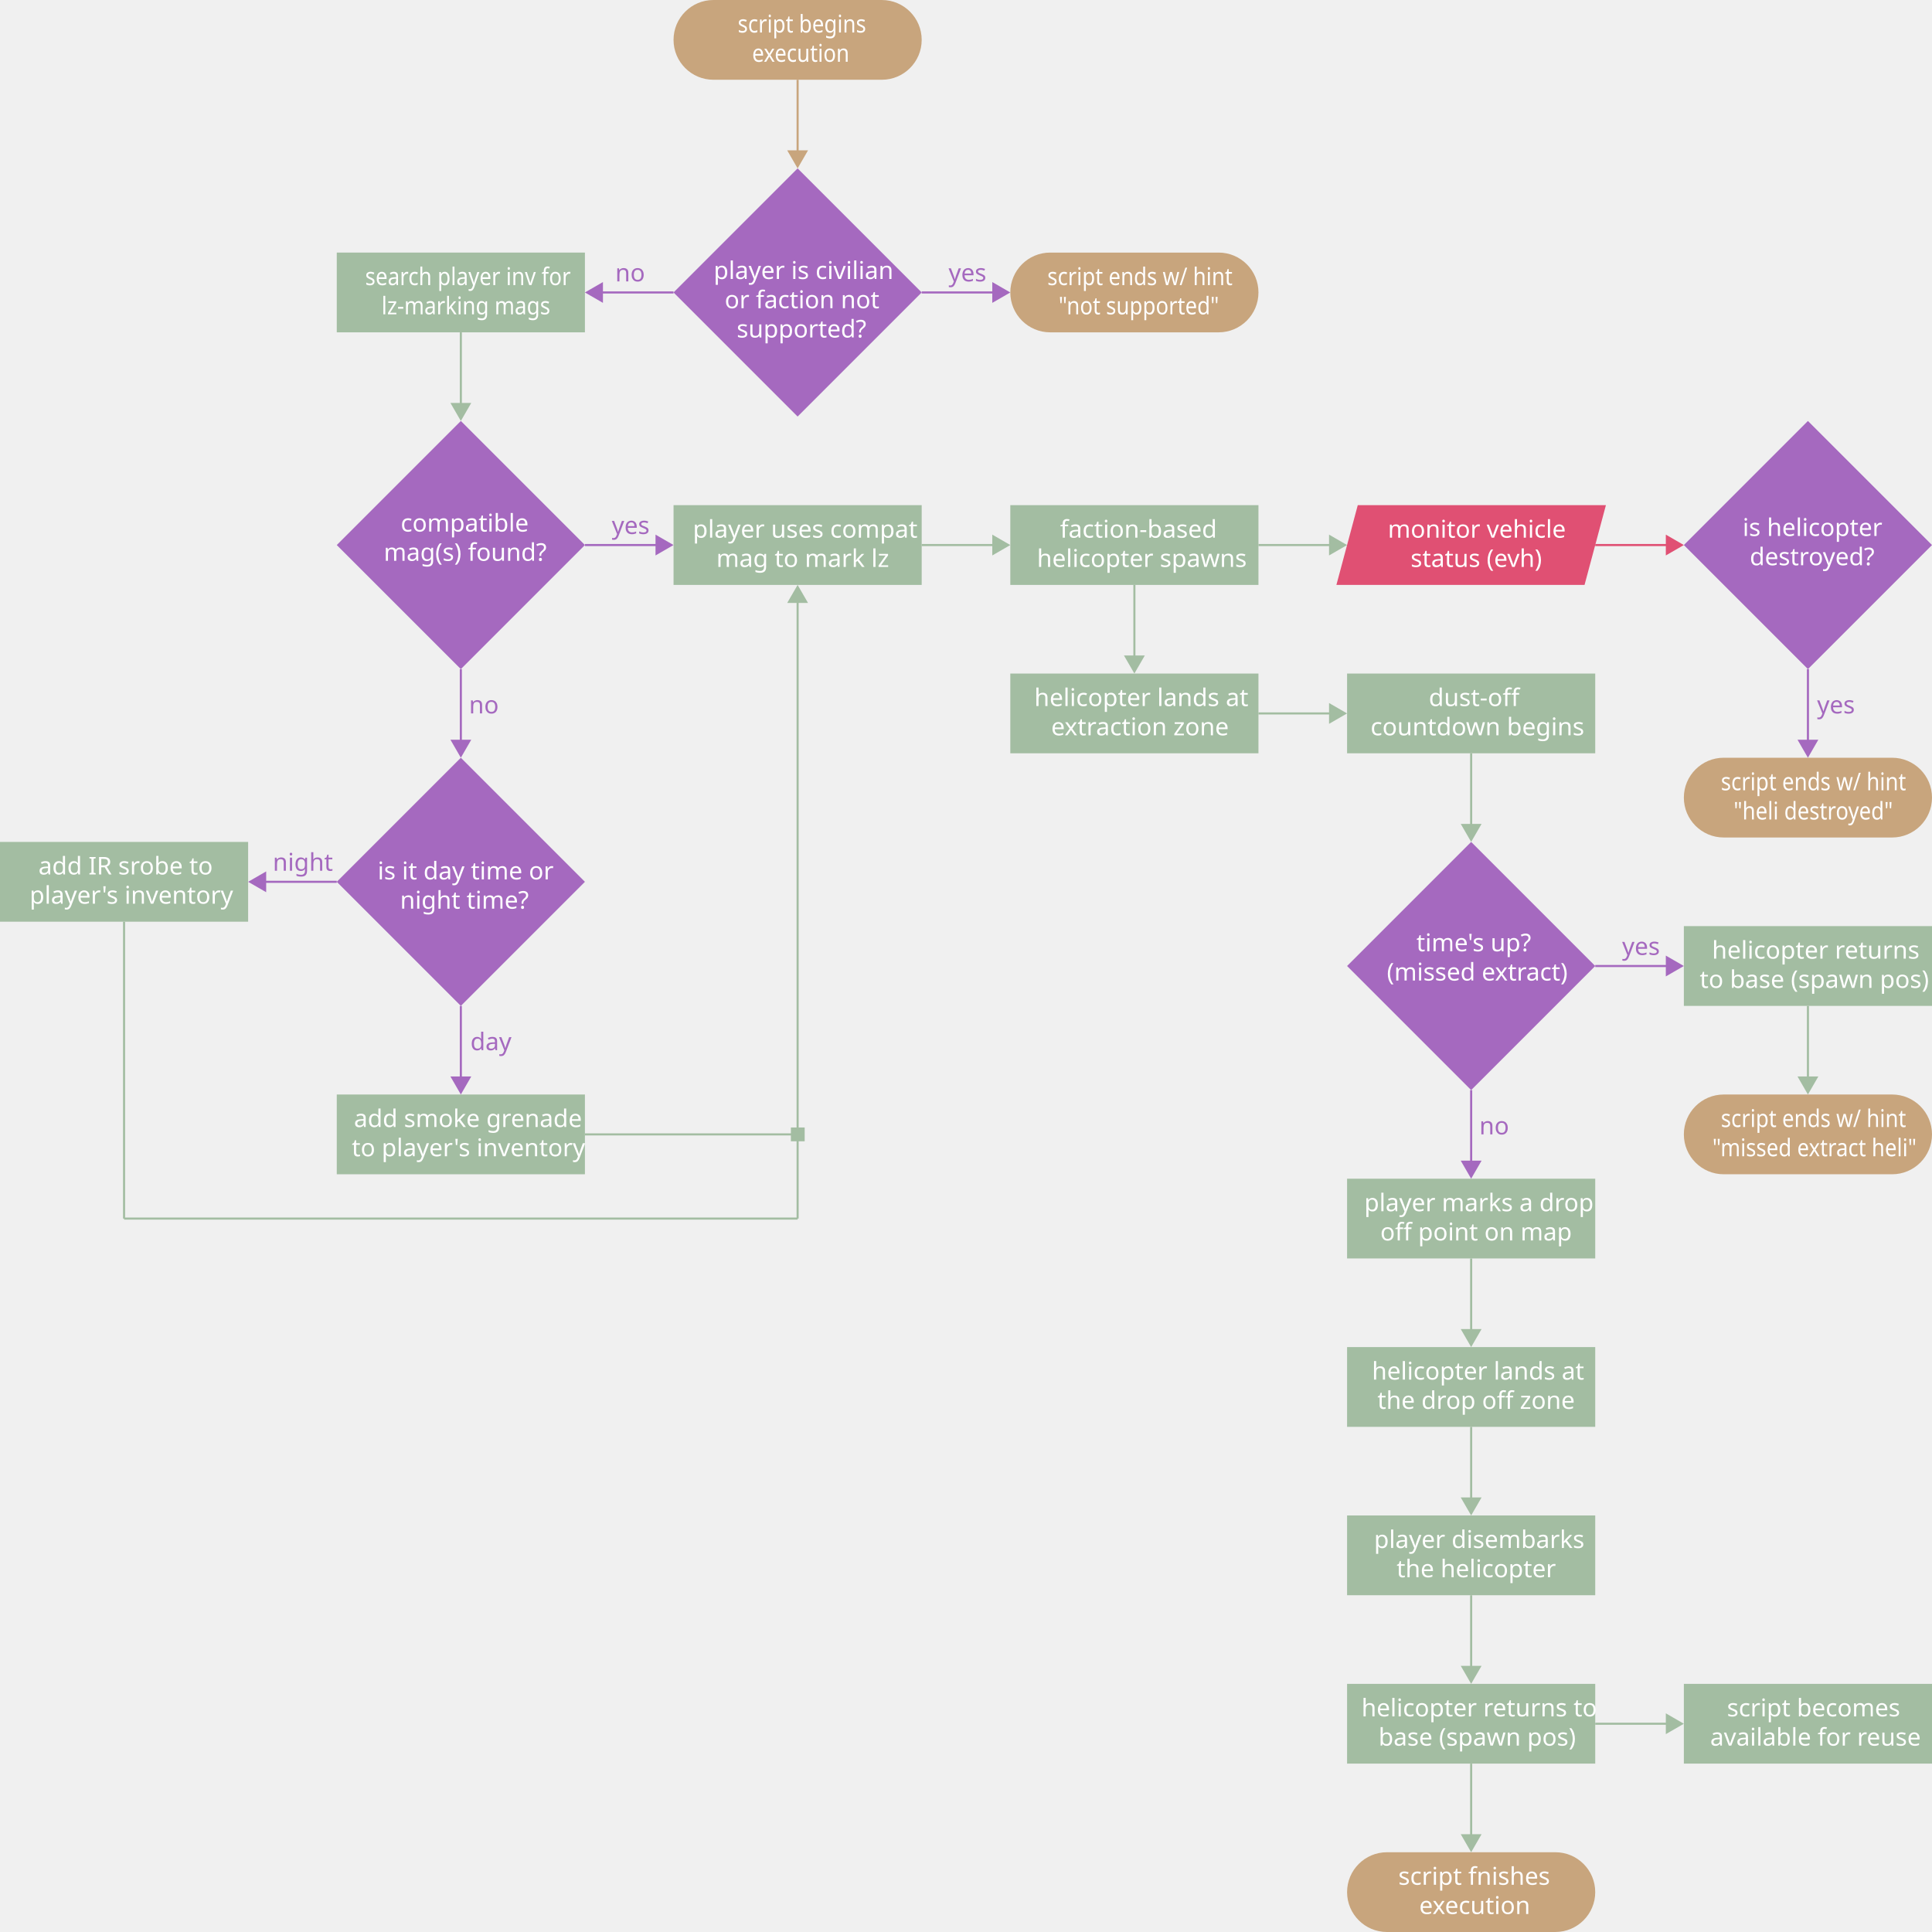
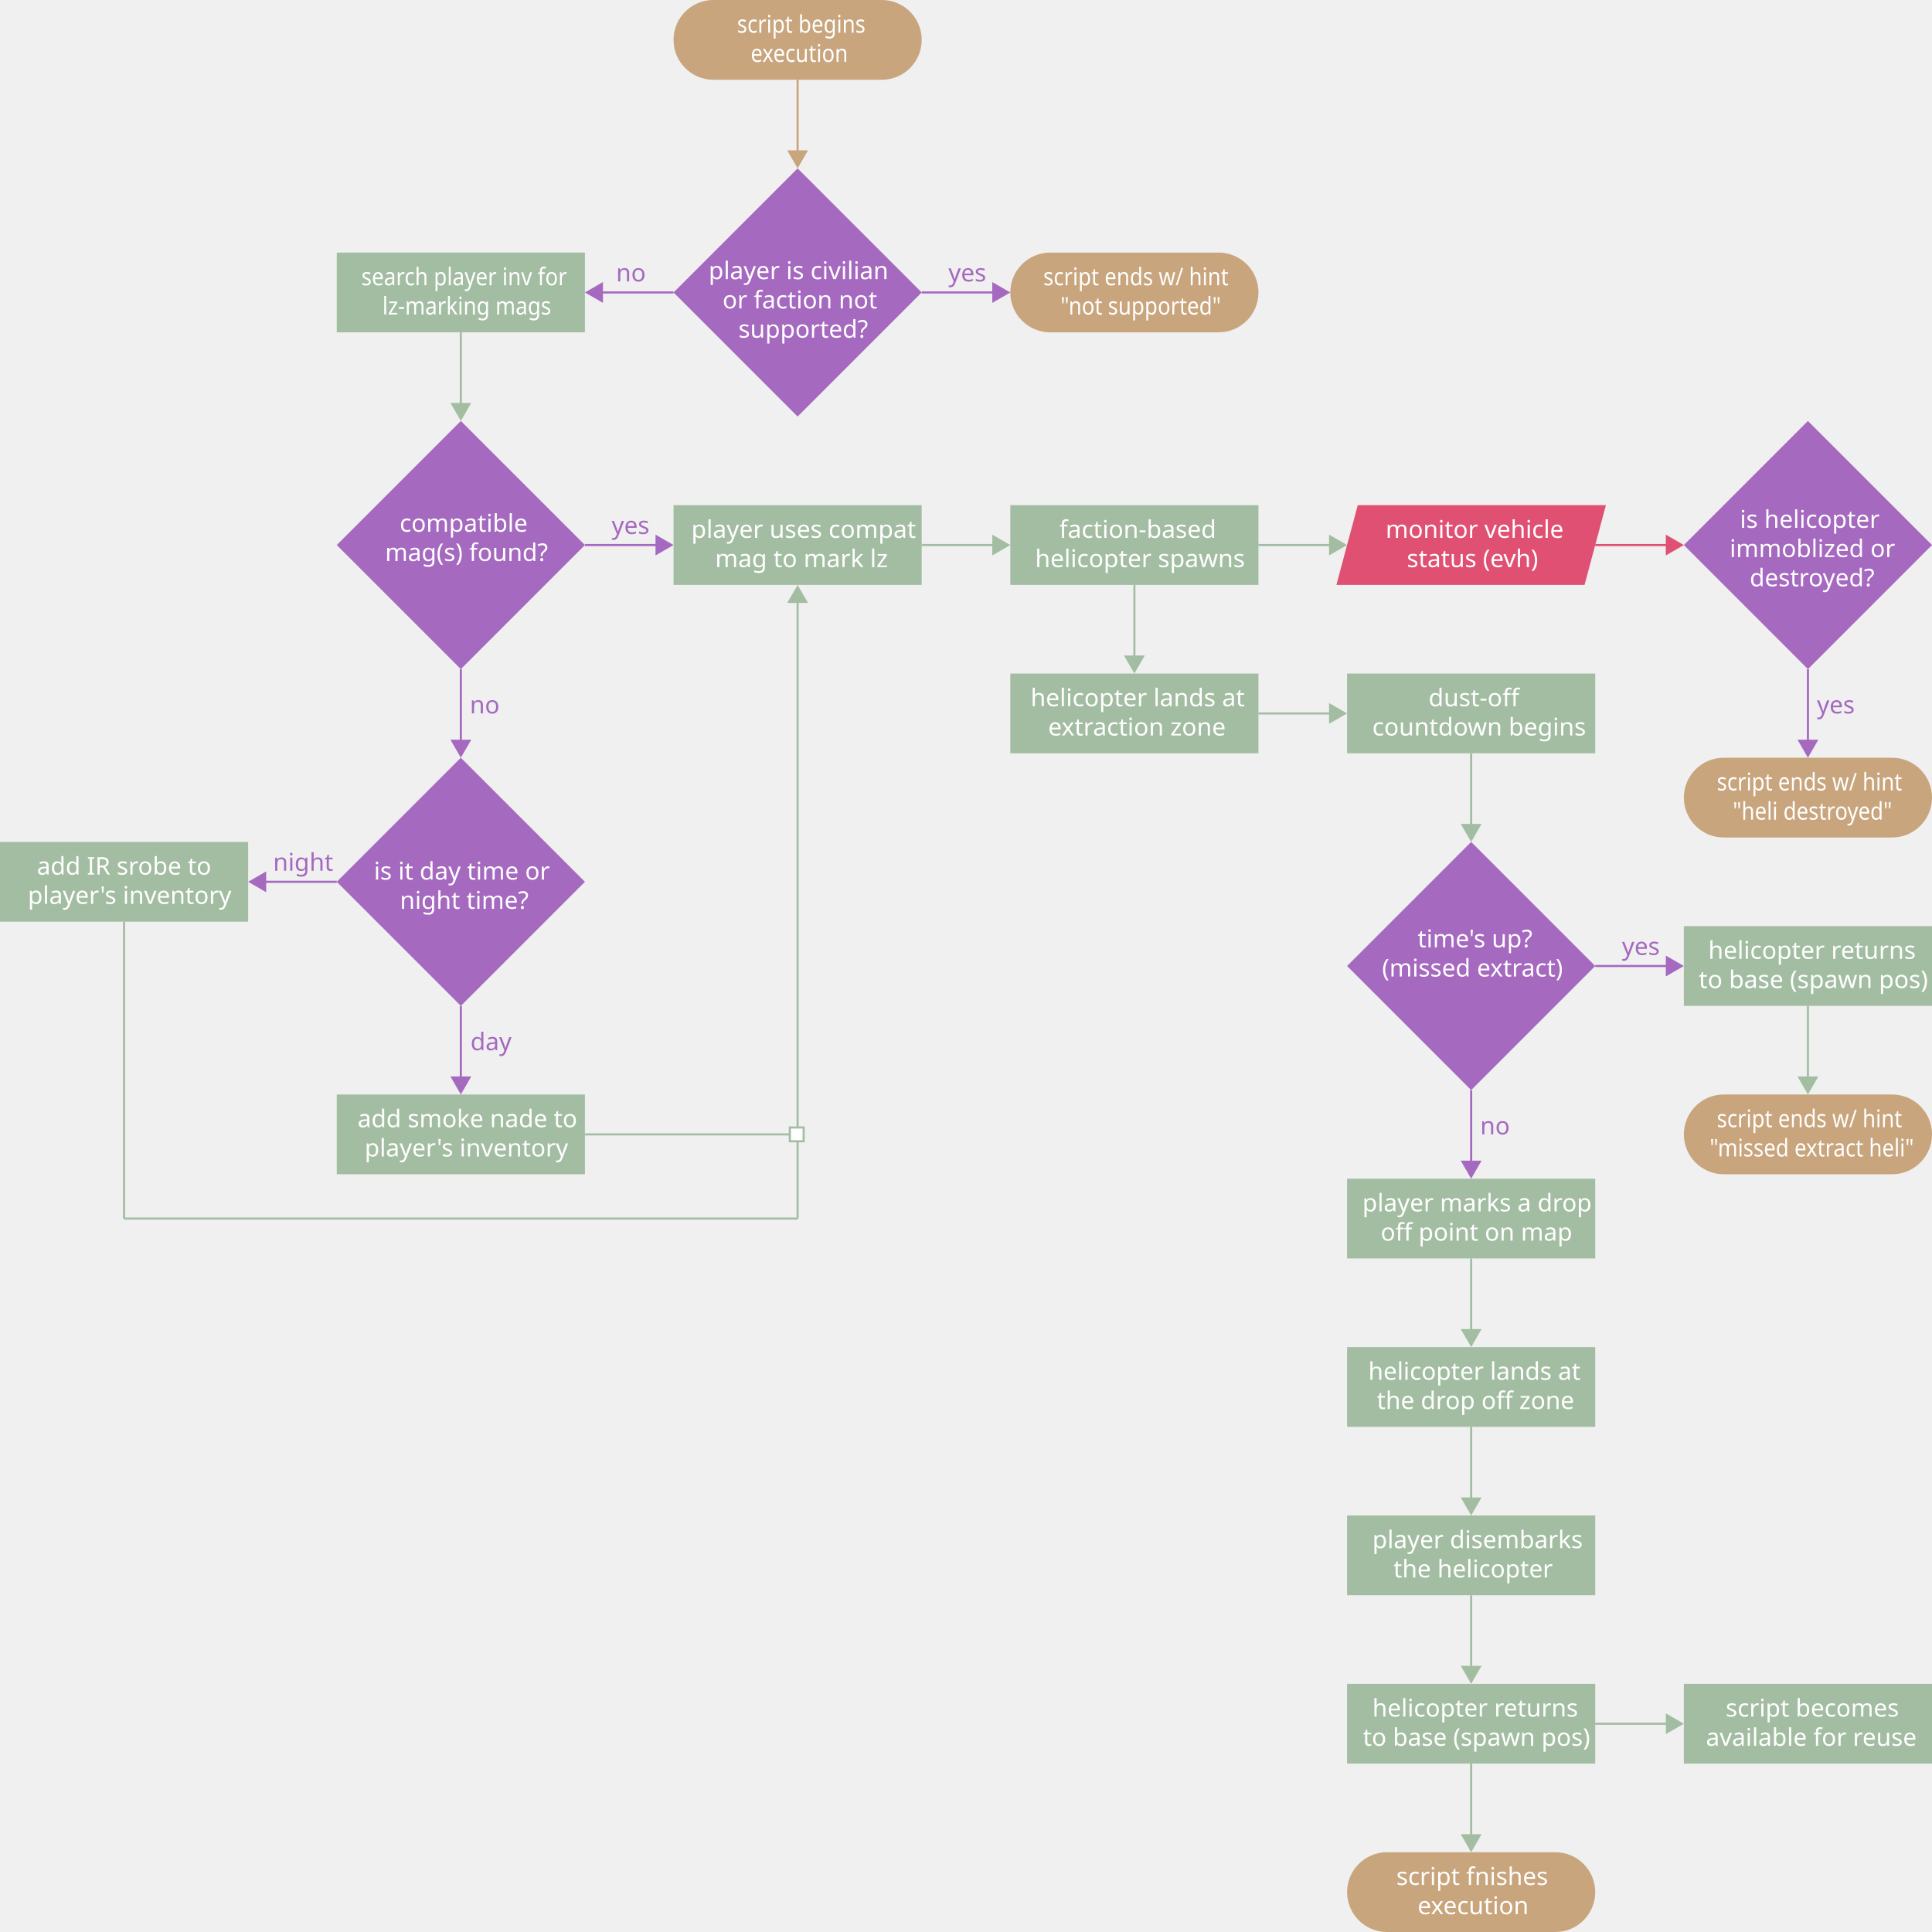
<svg xmlns="http://www.w3.org/2000/svg" viewBox="0 0 462.619 462.619">
  <defs>
-     <style>.a,.d,.f,.h{fill:none;stroke-miterlimit:10;stroke-width:0.5px;}.a{stroke:#c8a57d;}.b{fill:#c8a57d;}.c,.j{fill:#a569bf;}.d{stroke:#a569bf;}.e{fill:#a3bda2;}.f{stroke:#a3bda2;}.g{fill:#e05073;}.h{stroke:#e05073;}.i,.j{font-size:5.836px;font-family:SegoeUI, Segoe UI;}.i{fill:#fff;}</style>
+     <style>.a,.d,.f,.h{fill:none;stroke-miterlimit:10;stroke-width:0.5px;}.a{stroke:#c8a57d;}.b{fill:#c8a57d;}.c,.k{fill:#a569bf;}.d{stroke:#a569bf;}.e{fill:#a3bda2;}.f{stroke:#a3bda2;}.g{fill:#e05073;}.h{stroke:#e05073;}.i,.j{fill:#fff;}.j,.k{font-size:5.836px;font-family:TrebuchetMS, Trebuchet MS;}</style>
  </defs>
  <line class="a" x1="190.99" y1="19.099" x2="190.99" y2="36.732" />
  <polygon class="b" points="188.496 36.003 190.989 40.32 193.482 36.003 188.496 36.003" />
  <rect class="b" x="161.28" width="59.419" height="19.099" rx="9.549" />
  <rect class="c" x="172.024" y="52.205" width="42.016" height="42.016" transform="translate(2.726 154.754) rotate(-45)" />
  <line class="d" x1="220.699" y1="70.029" x2="238.332" y2="70.029" />
  <polygon class="c" points="237.603 72.523 241.92 70.03 237.603 67.537 237.603 72.523" />
  <rect class="b" x="241.92" y="60.48" width="59.419" height="19.099" rx="9.549" />
  <line class="d" x1="161.28" y1="70.029" x2="143.647" y2="70.029" />
  <polygon class="c" points="144.376 67.536 140.059 70.029 144.376 72.522 144.376 67.536" />
  <rect class="e" x="80.64" y="60.48" width="59.419" height="19.099" />
  <line class="f" x1="110.349" y1="79.579" x2="110.349" y2="97.212" />
  <polygon class="e" points="107.856 96.483 110.349 100.8 112.842 96.483 107.856 96.483" />
  <rect class="c" x="91.384" y="112.685" width="42.016" height="42.016" transform="translate(-63.659 115.447) rotate(-45)" />
  <line class="d" x1="140.059" y1="130.51" x2="157.692" y2="130.51" />
  <polygon class="c" points="156.963 133.003 161.28 130.51 156.963 128.017 156.963 133.003" />
  <line class="f" x1="220.699" y1="130.51" x2="238.332" y2="130.51" />
  <polygon class="e" points="237.603 133.003 241.92 130.51 237.603 128.017 237.603 133.003" />
  <rect class="e" x="161.28" y="120.96" width="59.419" height="19.099" />
  <rect class="e" x="241.92" y="120.96" width="59.419" height="19.099" />
  <line class="f" x1="301.339" y1="130.51" x2="318.972" y2="130.51" />
  <polygon class="e" points="318.243 133.003 322.56 130.51 318.243 128.017 318.243 133.003" />
  <polygon class="g" points="379.42 140.059 320.001 140.059 325.119 120.96 384.538 120.96 379.42 140.059" />
  <rect class="c" x="413.944" y="112.685" width="42.016" height="42.016" transform="translate(30.817 343.532) rotate(-45)" />
  <line class="h" x1="381.979" y1="130.51" x2="399.612" y2="130.51" />
  <polygon class="g" points="398.883 133.003 403.2 130.51 398.883 128.017 398.883 133.003" />
  <line class="d" x1="432.91" y1="160.219" x2="432.91" y2="177.852" />
  <polygon class="c" points="430.416 177.123 432.909 181.44 435.402 177.123 430.416 177.123" />
  <rect class="b" x="403.2" y="181.44" width="59.419" height="19.099" rx="9.549" />
  <line class="f" x1="271.63" y1="140.059" x2="271.63" y2="157.692" />
  <polygon class="e" points="269.136 156.963 271.629 161.28 274.122 156.963 269.136 156.963" />
  <rect class="e" x="241.92" y="161.28" width="59.419" height="19.099" />
  <line class="f" x1="301.339" y1="170.83" x2="318.972" y2="170.83" />
  <polygon class="e" points="318.243 173.323 322.56 170.83 318.243 168.337 318.243 173.323" />
  <rect class="e" x="322.56" y="161.28" width="59.419" height="19.099" />
  <line class="f" x1="352.27" y1="180.379" x2="352.27" y2="198.012" />
  <polygon class="e" points="349.776 197.283 352.269 201.6 354.762 197.283 349.776 197.283" />
  <rect class="c" x="333.304" y="213.485" width="42.016" height="42.016" transform="translate(-64.079 316.034) rotate(-45)" />
  <line class="d" x1="381.979" y1="231.31" x2="399.612" y2="231.31" />
  <polygon class="c" points="398.883 233.803 403.2 231.31 398.883 228.817 398.883 233.803" />
  <rect class="e" x="403.2" y="221.76" width="59.419" height="19.099" />
  <line class="f" x1="432.91" y1="240.859" x2="432.91" y2="258.492" />
  <polygon class="e" points="430.416 257.763 432.909 262.08 435.402 257.763 430.416 257.763" />
  <rect class="b" x="403.2" y="262.08" width="59.419" height="19.099" rx="9.549" />
  <line class="d" x1="352.27" y1="261.019" x2="352.27" y2="278.652" />
  <polygon class="c" points="349.776 277.923 352.269 282.24 354.762 277.923 349.776 277.923" />
  <rect class="e" x="322.56" y="282.24" width="59.419" height="19.099" />
  <line class="f" x1="352.27" y1="301.339" x2="352.27" y2="318.972" />
  <polygon class="e" points="349.776 318.243 352.269 322.56 354.762 318.243 349.776 318.243" />
  <rect class="e" x="322.56" y="322.56" width="59.419" height="19.099" />
  <line class="f" x1="352.27" y1="341.659" x2="352.27" y2="359.292" />
  <polygon class="e" points="349.776 358.563 352.269 362.88 354.762 358.563 349.776 358.563" />
  <rect class="e" x="322.56" y="362.88" width="59.419" height="19.099" />
  <line class="f" x1="352.27" y1="381.979" x2="352.27" y2="399.612" />
  <polygon class="e" points="349.776 398.883 352.269 403.2 354.762 398.883 349.776 398.883" />
  <rect class="e" x="322.56" y="403.2" width="59.419" height="19.099" />
  <line class="f" x1="381.979" y1="412.75" x2="399.612" y2="412.75" />
  <polygon class="e" points="398.883 415.243 403.2 412.75 398.883 410.257 398.883 415.243" />
  <rect class="e" x="403.2" y="403.2" width="59.419" height="19.099" />
  <line class="f" x1="352.27" y1="422.299" x2="352.27" y2="439.932" />
  <polygon class="e" points="349.776 439.203 352.269 443.52 354.762 439.203 349.776 439.203" />
  <rect class="b" x="322.56" y="443.52" width="59.419" height="19.099" rx="9.549" />
  <line class="d" x1="110.349" y1="160.219" x2="110.349" y2="177.852" />
  <polygon class="c" points="107.856 177.123 110.349 181.44 112.842 177.123 107.856 177.123" />
  <rect class="c" x="91.384" y="193.325" width="42.016" height="42.016" transform="translate(-120.68 139.066) rotate(-45)" />
  <line class="d" x1="63.007" y1="211.15" x2="80.64" y2="211.15" />
  <polygon class="c" points="63.736 213.643 59.419 211.15 63.736 208.657 63.736 213.643" />
  <line class="d" x1="110.349" y1="240.859" x2="110.349" y2="258.492" />
  <polygon class="c" points="107.856 257.763 110.349 262.08 112.842 257.763 107.856 257.763" />
  <rect class="e" y="201.6" width="59.419" height="19.099" />
  <rect class="e" x="80.64" y="262.08" width="59.419" height="19.099" />
  <line class="f" x1="29.709" y1="220.699" x2="29.709" y2="291.79" />
  <line class="f" x1="190.99" y1="291.79" x2="29.709" y2="291.79" />
  <line class="f" x1="190.99" y1="291.79" x2="190.99" y2="143.647" />
  <polygon class="e" points="193.483 144.376 190.99 140.059 188.497 144.376 193.483 144.376" />
-   <line class="f" x1="140.059" y1="271.63" x2="191.113" y2="271.63" />
-   <rect class="e" x="189.38" y="269.979" width="3.301" height="3.301" />
-   <text class="i" transform="translate(176.649 7.786) scale(0.876 1)">
+   <line class="f" x1="140.059" y1="271.63" x2="190.876" y2="271.63" />
+   <rect class="i" x="189.13" y="269.979" width="3.301" height="3.301" />
+   <path class="e" d="M194.723,276.713h-3.8v-3.8h3.8Zm-3.3-.5h2.8v-2.8h-2.8Z" transform="translate(-2.042 -3.183)" />
+   <text class="j" transform="translate(176.494 7.83) scale(0.876 1)">
    <tspan xml:space="preserve">script begins  </tspan>
-     <tspan x="3.92" y="7.003">execution</tspan>
+     <tspan x="3.71" y="7.003">execution</tspan>
  </text>
-   <text class="i" transform="translate(87.443 68.265) scale(0.884 1)">search player inv for <tspan x="4.427" y="7.003">lz-marking mags</tspan>
+   <text class="j" transform="translate(86.541 68.31) scale(0.884 1)">search player inv for <tspan x="5.685" y="7.003">lz-marking mags</tspan>
  </text>
-   <text class="i" transform="translate(250.788 68.265) scale(0.876 1)">
+   <text class="j" transform="translate(249.826 68.31) scale(0.876 1)">
    <tspan xml:space="preserve">script ends w/ hint  </tspan>
-     <tspan x="3.072" y="7.003">"not supported"</tspan>
+     <tspan x="4.691" y="7.003">"not supported"</tspan>
  </text>
-   <text class="i" transform="translate(170.879 66.799)">player is civilian <tspan x="2.636" y="7.003">or faction not </tspan>
-     <tspan x="5.525" y="14.006">supported?</tspan>
+   <text class="j" transform="translate(169.677 66.843)">player is civilian <tspan x="3.333" y="7.003">or faction not </tspan>
+     <tspan x="7.141" y="14.006">supported?</tspan>
  </text>
-   <text class="i" transform="translate(95.936 127.278)">compatible <tspan x="-4.052" y="7.003">mag(s) found?</tspan>
+   <text class="j" transform="translate(95.692 127.323)">compatible <tspan x="-3.495" y="7.003">mag(s) found?</tspan>
  </text>
-   <text class="i" transform="translate(165.895 128.746) scale(1.009 1)">player uses compat <tspan x="5.569" y="7.003">mag to mark lz</tspan>
+   <text class="j" transform="translate(165.524 128.79) scale(1.009 1)">player uses compat <tspan x="5.652" y="7.003">mag to mark lz</tspan>
  </text>
-   <text class="i" transform="translate(253.819 128.746) scale(1.009 1)">faction-based <tspan x="-5.477" y="7.003">helicopter spawns</tspan>
+   <text class="j" transform="translate(253.635 128.79) scale(1.009 1)">faction-based <tspan x="-5.729" y="7.003">helicopter spawns</tspan>
  </text>
-   <text class="i" transform="translate(332.314 128.746)">monitor vehicle <tspan x="5.457" y="7.003">status (evh)</tspan>
+   <text class="j" transform="translate(331.776 128.79)">monitor vehicle <tspan x="5.089" y="7.003">status (evh)</tspan>
  </text>
-   <text class="i" transform="translate(247.652 169.065) scale(1.009 1)">helicopter lands at <tspan x="4.001" y="7.003">extraction zone</tspan>
+   <text class="j" transform="translate(246.768 169.11) scale(1.009 1)">helicopter lands at <tspan x="4.153" y="7.003">extraction zone</tspan>
  </text>
-   <text class="i" transform="translate(412.067 189.225) scale(0.876 1)">
+   <text class="j" transform="translate(411.106 189.27) scale(0.876 1)">
    <tspan xml:space="preserve">script ends w/ hint  </tspan>
-     <tspan x="3.483" y="7.003">"heli destroyed"</tspan>
+     <tspan x="4.355" y="7.003">"heli destroyed"</tspan>
  </text>
-   <text class="i" transform="translate(409.928 229.546) scale(1.009 1)">helicopter returns <tspan x="-2.906" y="7.003">to base (spawn pos)</tspan>
+   <text class="j" transform="translate(409.034 229.59) scale(1.009 1)">helicopter returns <tspan x="-2.25" y="7.003">to base (spawn pos)</tspan>
  </text>
-   <text class="i" transform="translate(412.067 269.865) scale(0.876 1)">
+   <text class="j" transform="translate(411.106 269.91) scale(0.876 1)">
    <tspan xml:space="preserve">script ends w/ hint  </tspan>
-     <tspan x="-2.321" y="7.003">"missed extract heli"</tspan>
+     <tspan x="-1.96" y="7.003">"missed extract heli"</tspan>
  </text>
-   <text class="i" transform="translate(326.669 290.025)">player marks a drop <tspan x="3.831" y="7.003">off point on map</tspan>
+   <text class="j" transform="translate(326.222 290.07)">player marks a drop <tspan x="4.374" y="7.003">off point on map</tspan>
  </text>
-   <text class="i" transform="translate(328.506 330.346)">helicopter lands at <tspan x="1.311" y="7.003">the drop off zone</tspan>
+   <text class="j" transform="translate(327.63 330.39)">helicopter lands at <tspan x="2.052" y="7.003">the drop off zone</tspan>
  </text>
-   <text class="i" transform="translate(329.006 370.666)">player disembarks <tspan x="5.405" y="7.003">the helicopter</tspan>
+   <text class="j" transform="translate(328.609 370.71)">player disembarks <tspan x="5.042" y="7.003">the helicopter</tspan>
  </text>
-   <text class="i" transform="translate(325.996 410.986)">helicopter returns to <tspan x="4.089" y="7.003">base (spawn pos)</tspan>
+   <text class="j" transform="translate(328.607 411.031)">helicopter returns <tspan x="-2.25" y="7.003">to base (spawn pos)</tspan>
  </text>
-   <text class="i" transform="translate(413.523 410.986)">script becomes <tspan x="-4.018" y="7.003">available for reuse</tspan>
+   <text class="j" transform="translate(413.234 411.031)">script becomes <tspan x="-4.751" y="7.003">available for reuse</tspan>
  </text>
-   <text class="i" transform="translate(334.829 451.306)">script fnishes <tspan x="4.994" y="7.003">execution</tspan>
+   <text class="j" transform="translate(334.351 451.35)">script fnishes <tspan x="5.086" y="7.003">execution</tspan>
  </text>
-   <text class="i" transform="translate(84.754 269.865)">add smoke grenade <tspan x="-0.527" y="7.003">to player's inventory</tspan>
+   <text class="j" transform="translate(85.629 269.91)">add smoke nade to <tspan x="1.674" y="7.003">player's inventory</tspan>
  </text>
-   <text class="i" transform="translate(9.205 209.386)">
+   <text class="j" transform="translate(8.835 209.43)">
    <tspan xml:space="preserve">add IR srobe to  </tspan>
-     <tspan x="-2.12" y="7.003">player's inventory</tspan>
+     <tspan x="-2.173" y="7.003">player's inventory</tspan>
  </text>
-   <text class="i" transform="translate(90.438 210.571)">is it day time or <tspan x="5.353" y="7.003">night time?</tspan>
+   <text class="j" transform="translate(89.531 210.616)">is it day time or <tspan x="6.223" y="7.003">night time?</tspan>
  </text>
-   <text class="i" transform="translate(339.152 227.782)">time's up? <tspan x="-7.072" y="7.003">(missed extract)</tspan>
+   <text class="j" transform="translate(339.45 226.826)">time's up? <tspan x="-8.515" y="7.003">(missed extract)</tspan>
  </text>
-   <text class="i" transform="translate(417.273 128.34)">is helicopter <tspan x="1.704" y="7.003">destroyed?</tspan>
+   <text class="j" transform="translate(416.621 126.384)">is helicopter <tspan x="-2.452" y="7.003">immoblized or </tspan>
+     <tspan x="2.342" y="14.006">destroyed?</tspan>
  </text>
-   <text class="j" transform="translate(227.133 67.377)">yes</text>
-   <text class="j" transform="translate(147.309 67.377)">no</text>
-   <text class="j" transform="translate(146.494 127.857)">yes</text>
-   <text class="j" transform="translate(112.294 170.829)">no</text>
-   <text class="j" transform="translate(65.313 208.497)">night</text>
-   <text class="j" transform="translate(112.632 251.47)">day</text>
-   <text class="j" transform="translate(435.1 170.829)">yes</text>
-   <text class="j" transform="translate(388.414 228.657)">yes</text>
-   <text class="j" transform="translate(354.214 271.63)">no</text>
-   <text class="i" transform="translate(342.117 169.065) scale(1.009 1)">
-     <tspan xml:space="preserve">dust-off  </tspan>
-     <tspan x="-13.83" y="7.003">countdown begins</tspan>
+   <text class="k" transform="translate(227.098 67.377)">yes</text>
+   <text class="k" transform="translate(147.509 67.377)">no</text>
+   <text class="k" transform="translate(146.458 127.857)">yes</text>
+   <text class="k" transform="translate(112.495 170.829)">no</text>
+   <text class="k" transform="translate(65.388 208.497)">night</text>
+   <text class="k" transform="translate(112.649 251.47)">day</text>
+   <text class="k" transform="translate(435.064 170.829)">yes</text>
+   <text class="k" transform="translate(388.378 228.657)">yes</text>
+   <text class="k" transform="translate(354.415 271.63)">no</text>
+   <text class="j" transform="translate(342.064 169.109) scale(1.009 1)">
+     <tspan xml:space="preserve">dust-off    </tspan>
+     <tspan x="-13.367" y="7.003">countdown begins</tspan>
  </text>
</svg>
